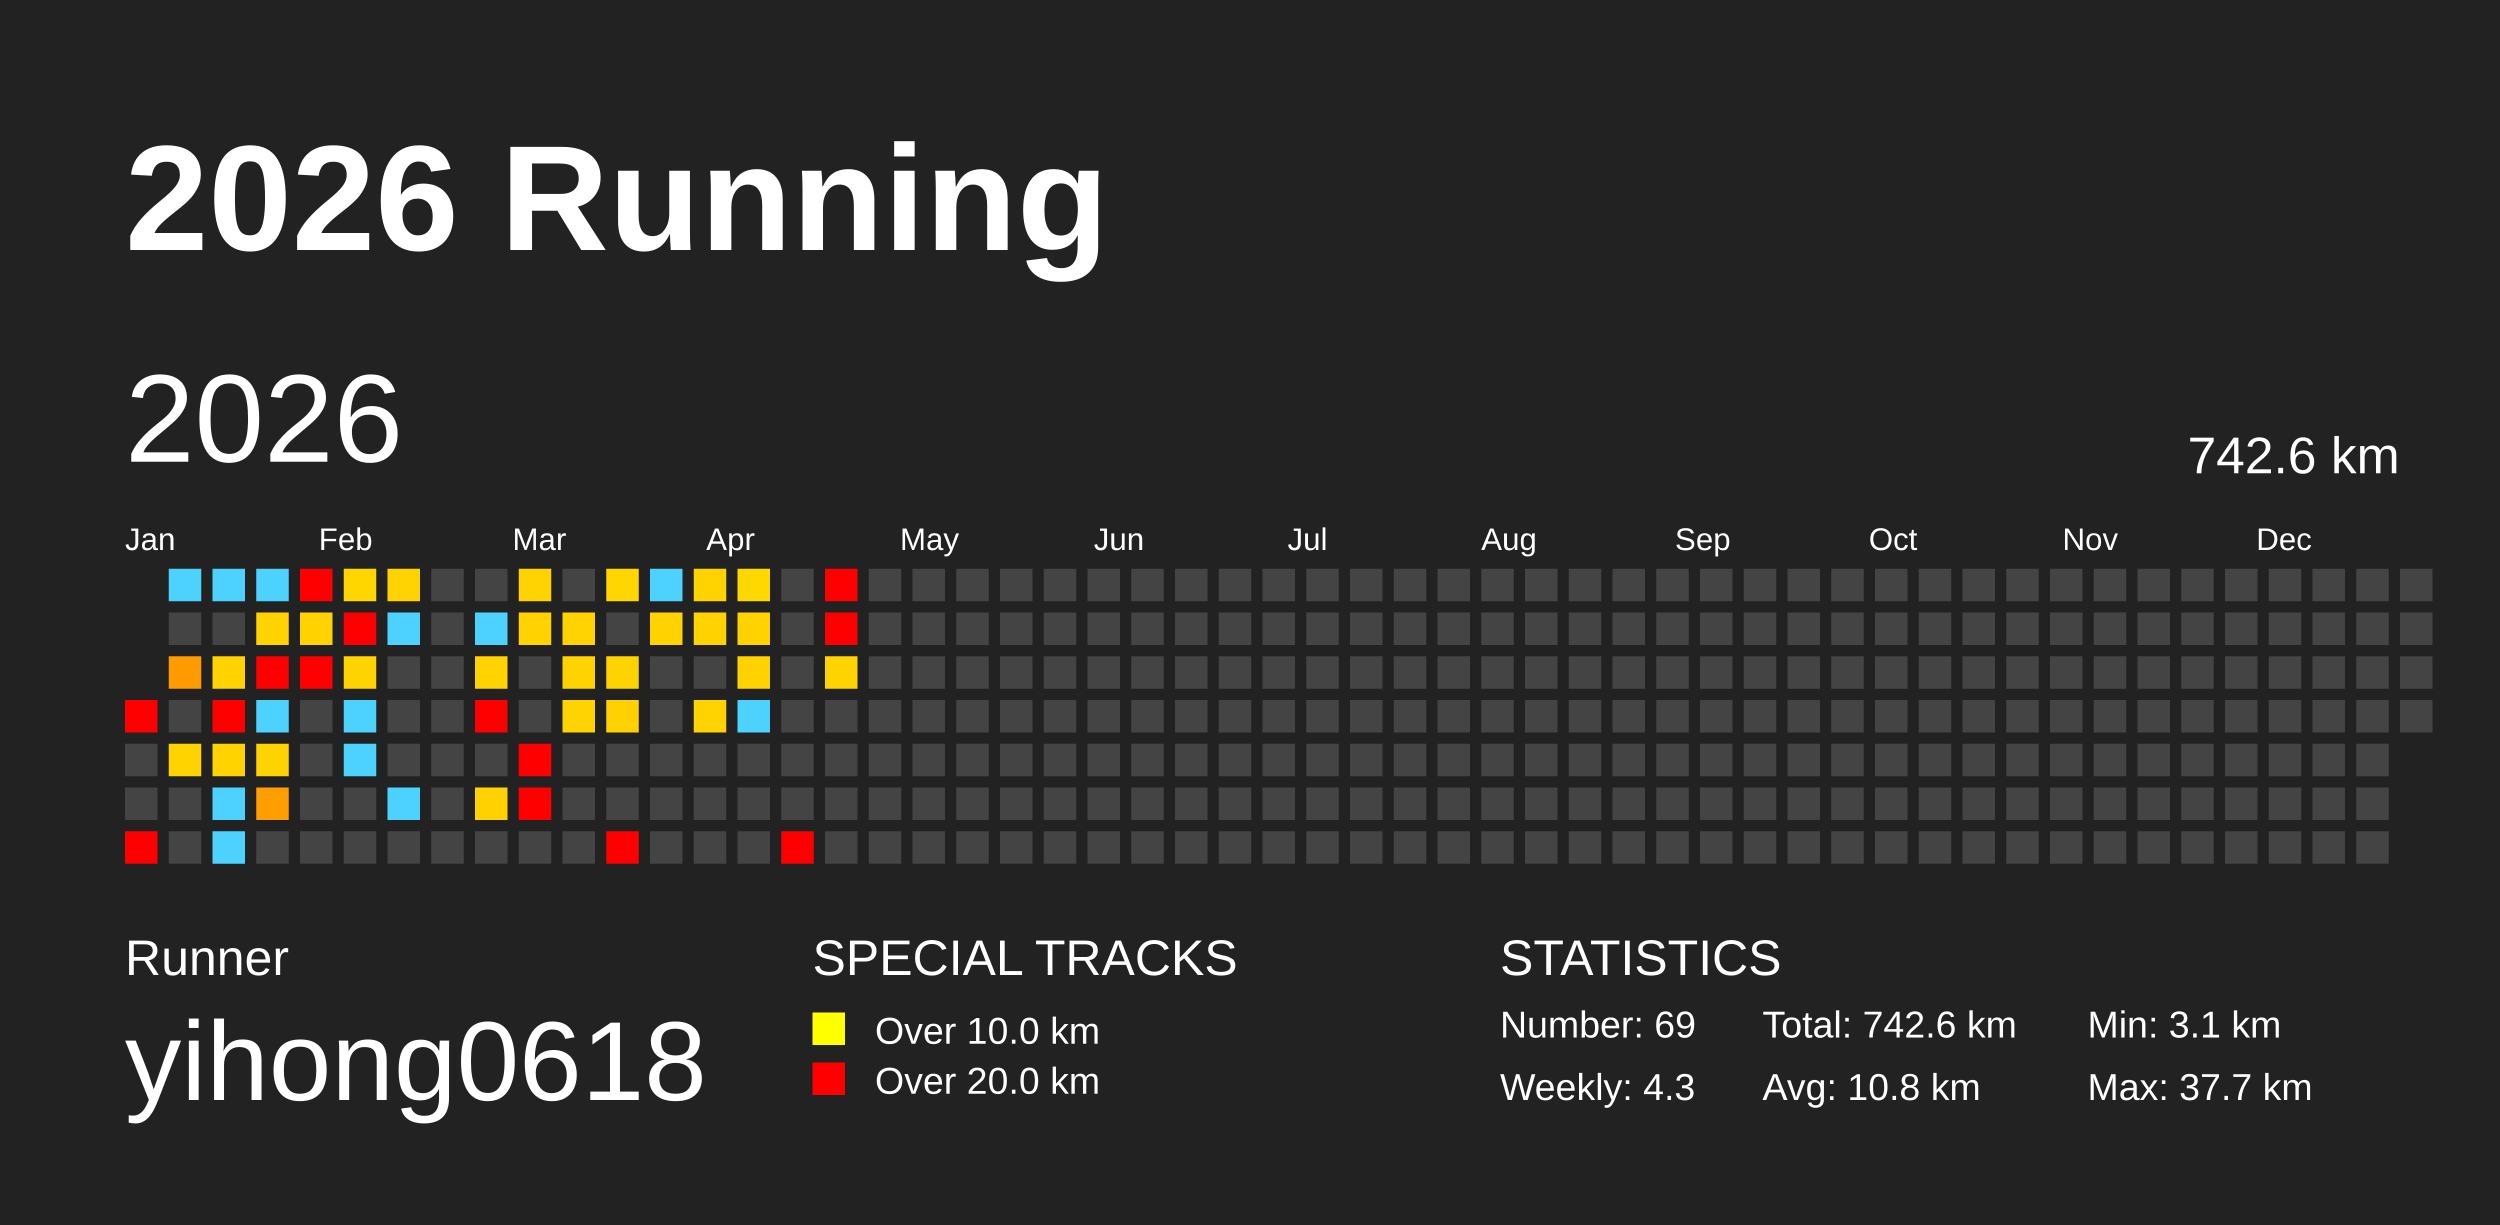
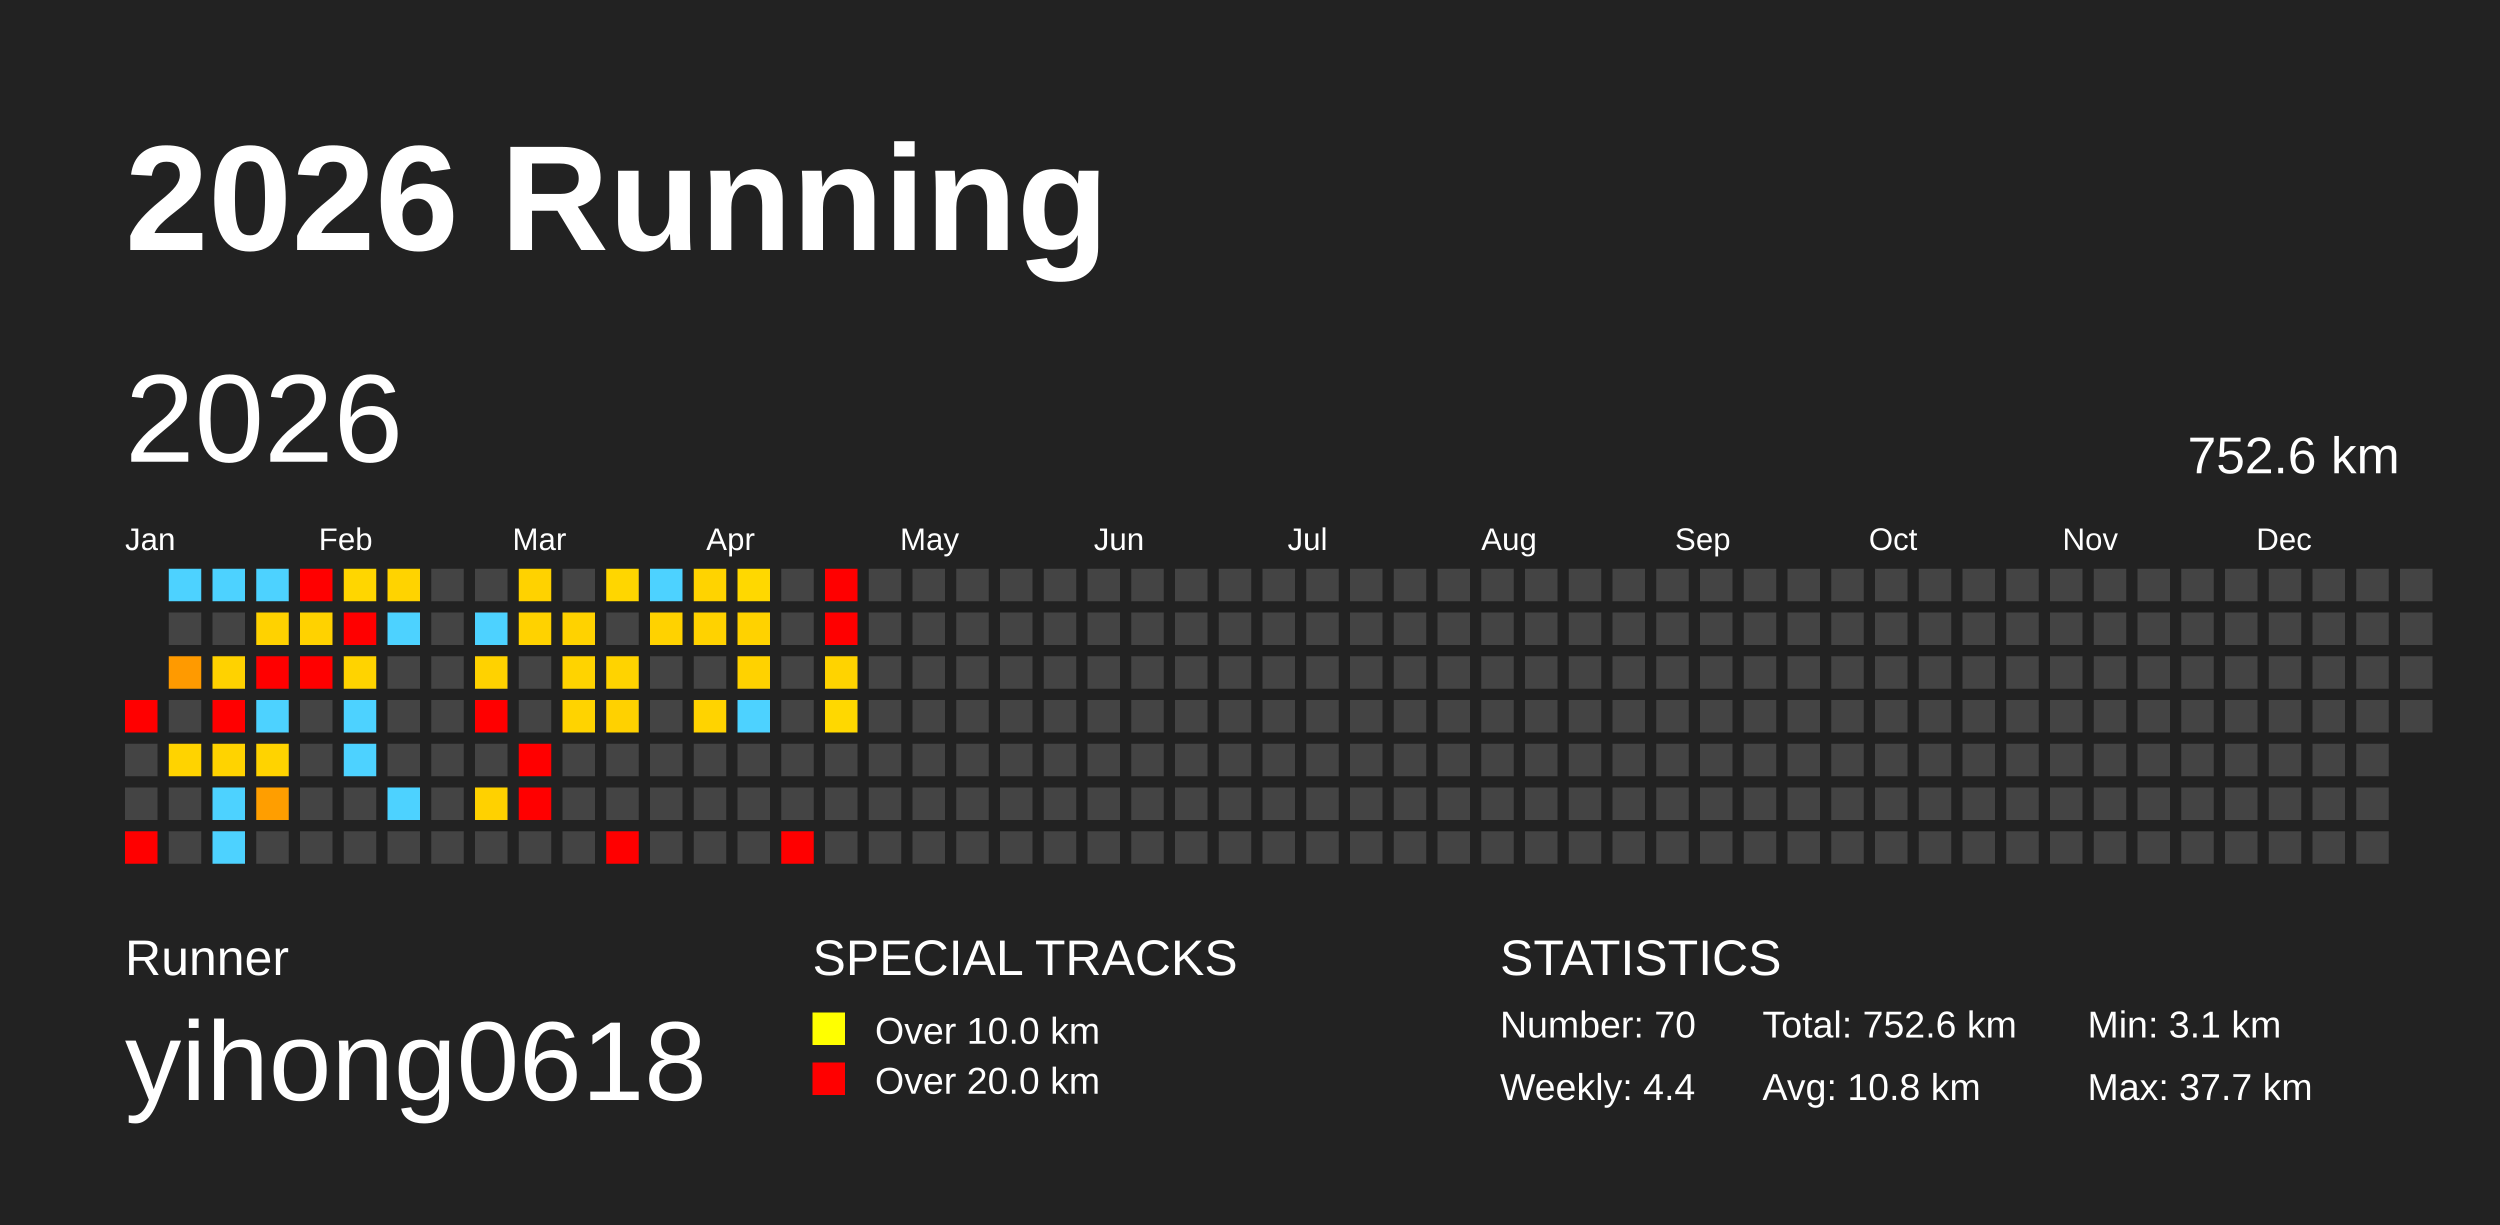
<svg xmlns="http://www.w3.org/2000/svg" baseProfile="full" height="98mm" version="1.1" viewBox="0,0,200,98" width="200mm">
  <defs />
  <rect fill="#222222" height="98" width="200" x="0" y="0" />
  <text fill="#FFFFFF" style="font-size:12px; font-family:Arial; font-weight:bold;" x="10" y="20">2026 Running</text>
  <text fill="#FFFFFF" style="font-size:4px; font-family:Arial" x="10" y="78">Runner</text>
  <text fill="#FFFFFF" style="font-size:9px; font-family:Arial" x="10" y="88">yihong0618</text>
  <text fill="#FFFFFF" style="font-size:4px; font-family:Arial" x="65" y="78">SPECIAL TRACKS</text>
  <rect fill="yellow" height="2.6" width="2.6" x="65" y="81" />
  <text fill="#FFFFFF" style="font-size:3px; font-family:Arial" x="70" y="83.5">Over 10.0 km</text>
  <rect fill="red" height="2.6" width="2.6" x="65" y="85" />
  <text fill="#FFFFFF" style="font-size:3px; font-family:Arial" x="70" y="87.5">Over 20.0 km</text>
  <text fill="#FFFFFF" style="font-size:4px; font-family:Arial" x="120" y="78">STATISTICS</text>
-   <text fill="#FFFFFF" style="font-size:3px; font-family:Arial" x="120" y="83">Number: 69</text>
-   <text fill="#FFFFFF" style="font-size:3px; font-family:Arial" x="120" y="88">Weekly: 4.3</text>
-   <text fill="#FFFFFF" style="font-size:3px; font-family:Arial" x="141" y="83">Total: 742.6 km</text>
+   <text fill="#FFFFFF" style="font-size:3px; font-family:Arial" x="120" y="83">Number: 70</text>
+   <text fill="#FFFFFF" style="font-size:3px; font-family:Arial" x="120" y="88">Weekly: 4.4</text>
+   <text fill="#FFFFFF" style="font-size:3px; font-family:Arial" x="141" y="83">Total: 752.6 km</text>
  <text fill="#FFFFFF" style="font-size:3px; font-family:Arial" x="141" y="88">Avg: 10.8 km</text>
  <text fill="#FFFFFF" style="font-size:3px; font-family:Arial" x="167" y="83">Min: 3.1 km</text>
  <text fill="#FFFFFF" style="font-size:3px; font-family:Arial" x="167" y="88">Max: 37.7 km</text>
  <text dominant-baseline="hanging" fill="#FFFFFF" style="font-size:10.0px; font-family:Arial;" x="10" y="30">2026</text>
-   <text dominant-baseline="hanging" fill="#FFFFFF" style="font-size:4.125px; font-family:Arial;" x="175" y="35">742.6 km</text>
+   <text dominant-baseline="hanging" fill="#FFFFFF" style="font-size:4.125px; font-family:Arial;" x="175" y="35">752.6 km</text>
  <text fill="#FFFFFF" style="font-size:2.5px; font-family:Arial" x="10.0" y="44">Jan</text>
  <text fill="#FFFFFF" style="font-size:2.5px; font-family:Arial" x="25.5" y="44">Feb</text>
  <text fill="#FFFFFF" style="font-size:2.5px; font-family:Arial" x="41.0" y="44">Mar</text>
  <text fill="#FFFFFF" style="font-size:2.5px; font-family:Arial" x="56.5" y="44">Apr</text>
  <text fill="#FFFFFF" style="font-size:2.5px; font-family:Arial" x="72.0" y="44">May</text>
  <text fill="#FFFFFF" style="font-size:2.5px; font-family:Arial" x="87.5" y="44">Jun</text>
  <text fill="#FFFFFF" style="font-size:2.5px; font-family:Arial" x="103.0" y="44">Jul</text>
  <text fill="#FFFFFF" style="font-size:2.5px; font-family:Arial" x="118.5" y="44">Aug</text>
  <text fill="#FFFFFF" style="font-size:2.5px; font-family:Arial" x="134.0" y="44">Sep</text>
  <text fill="#FFFFFF" style="font-size:2.5px; font-family:Arial" x="149.5" y="44">Oct</text>
  <text fill="#FFFFFF" style="font-size:2.5px; font-family:Arial" x="165.0" y="44">Nov</text>
  <text fill="#FFFFFF" style="font-size:2.5px; font-family:Arial" x="180.5" y="44">Dec</text>
  <rect fill="red" height="2.6" width="2.6" x="10.0" y="56.0" />
  <rect fill="#444444" height="2.6" width="2.6" x="10.0" y="59.5" />
  <rect fill="#444444" height="2.6" width="2.6" x="10.0" y="63.0" />
  <rect fill="red" height="2.6" width="2.6" x="10.0" y="66.5" />
  <rect fill="#4dd2ff" height="2.6" width="2.6" x="13.5" y="45.5" />
  <rect fill="#444444" height="2.6" width="2.6" x="13.5" y="49.0" />
  <rect fill="#ff9a00" height="2.6" width="2.6" x="13.5" y="52.5" />
  <rect fill="#444444" height="2.6" width="2.6" x="13.5" y="56.0" />
  <rect fill="#ffd300" height="2.6" width="2.6" x="13.5" y="59.5" />
  <rect fill="#444444" height="2.6" width="2.6" x="13.5" y="63.0" />
  <rect fill="#444444" height="2.6" width="2.6" x="13.5" y="66.5" />
  <rect fill="#4dd2ff" height="2.6" width="2.6" x="17.0" y="45.5" />
  <rect fill="#444444" height="2.6" width="2.6" x="17.0" y="49.0" />
  <rect fill="#ffd200" height="2.6" width="2.6" x="17.0" y="52.5" />
  <rect fill="red" height="2.6" width="2.6" x="17.0" y="56.0" />
  <rect fill="#ffd300" height="2.6" width="2.6" x="17.0" y="59.5" />
  <rect fill="#4dd2ff" height="2.6" width="2.6" x="17.0" y="63.0" />
  <rect fill="#4dd2ff" height="2.6" width="2.6" x="17.0" y="66.5" />
  <rect fill="#4dd2ff" height="2.6" width="2.6" x="20.5" y="45.5" />
  <rect fill="#ffd200" height="2.6" width="2.6" x="20.5" y="49.0" />
  <rect fill="red" height="2.6" width="2.6" x="20.5" y="52.5" />
  <rect fill="#4dd2ff" height="2.6" width="2.6" x="20.5" y="56.0" />
  <rect fill="#ffd300" height="2.6" width="2.6" x="20.5" y="59.5" />
  <rect fill="#ff9e00" height="2.6" width="2.6" x="20.5" y="63.0" />
  <rect fill="#444444" height="2.6" width="2.6" x="20.5" y="66.5" />
  <rect fill="red" height="2.6" width="2.6" x="24.0" y="45.5" />
  <rect fill="#ffd200" height="2.6" width="2.6" x="24.0" y="49.0" />
  <rect fill="red" height="2.6" width="2.6" x="24.0" y="52.5" />
  <rect fill="#444444" height="2.6" width="2.6" x="24.0" y="56.0" />
  <rect fill="#444444" height="2.6" width="2.6" x="24.0" y="59.5" />
  <rect fill="#444444" height="2.6" width="2.6" x="24.0" y="63.0" />
  <rect fill="#444444" height="2.6" width="2.6" x="24.0" y="66.5" />
  <rect fill="#ffd600" height="2.6" width="2.6" x="27.5" y="45.5" />
  <rect fill="red" height="2.6" width="2.6" x="27.5" y="49.0" />
  <rect fill="#ffd300" height="2.6" width="2.6" x="27.5" y="52.5" />
  <rect fill="#4dd2ff" height="2.6" width="2.6" x="27.5" y="56.0" />
  <rect fill="#4dd2ff" height="2.6" width="2.6" x="27.5" y="59.5" />
  <rect fill="#444444" height="2.6" width="2.6" x="27.5" y="63.0" />
  <rect fill="#444444" height="2.6" width="2.6" x="27.5" y="66.5" />
  <rect fill="#ffd300" height="2.6" width="2.6" x="31.0" y="45.5" />
  <rect fill="#4dd2ff" height="2.6" width="2.6" x="31.0" y="49.0" />
  <rect fill="#444444" height="2.6" width="2.6" x="31.0" y="52.5" />
  <rect fill="#444444" height="2.6" width="2.6" x="31.0" y="56.0" />
  <rect fill="#444444" height="2.6" width="2.6" x="31.0" y="59.5" />
  <rect fill="#4dd2ff" height="2.6" width="2.6" x="31.0" y="63.0" />
  <rect fill="#444444" height="2.6" width="2.6" x="31.0" y="66.5" />
  <rect fill="#444444" height="2.6" width="2.6" x="34.5" y="45.5" />
  <rect fill="#444444" height="2.6" width="2.6" x="34.5" y="49.0" />
  <rect fill="#444444" height="2.6" width="2.6" x="34.5" y="52.5" />
  <rect fill="#444444" height="2.6" width="2.6" x="34.5" y="56.0" />
  <rect fill="#444444" height="2.6" width="2.6" x="34.5" y="59.5" />
  <rect fill="#444444" height="2.6" width="2.6" x="34.5" y="63.0" />
  <rect fill="#444444" height="2.6" width="2.6" x="34.5" y="66.5" />
  <rect fill="#444444" height="2.6" width="2.6" x="38.0" y="45.5" />
  <rect fill="#4dd2ff" height="2.6" width="2.6" x="38.0" y="49.0" />
  <rect fill="#ffd200" height="2.6" width="2.6" x="38.0" y="52.5" />
  <rect fill="red" height="2.6" width="2.6" x="38.0" y="56.0" />
  <rect fill="#444444" height="2.6" width="2.6" x="38.0" y="59.5" />
  <rect fill="#ffd100" height="2.6" width="2.6" x="38.0" y="63.0" />
  <rect fill="#444444" height="2.6" width="2.6" x="38.0" y="66.5" />
  <rect fill="#ffd200" height="2.6" width="2.6" x="41.5" y="45.5" />
  <rect fill="#ffd200" height="2.6" width="2.6" x="41.5" y="49.0" />
  <rect fill="#444444" height="2.6" width="2.6" x="41.5" y="52.5" />
  <rect fill="#444444" height="2.6" width="2.6" x="41.5" y="56.0" />
  <rect fill="red" height="2.6" width="2.6" x="41.5" y="59.5" />
  <rect fill="red" height="2.6" width="2.6" x="41.5" y="63.0" />
  <rect fill="#444444" height="2.6" width="2.6" x="41.5" y="66.5" />
  <rect fill="#444444" height="2.6" width="2.6" x="45.0" y="45.5" />
  <rect fill="#ffd200" height="2.6" width="2.6" x="45.0" y="49.0" />
  <rect fill="#ffd300" height="2.6" width="2.6" x="45.0" y="52.5" />
  <rect fill="#ffd300" height="2.6" width="2.6" x="45.0" y="56.0" />
  <rect fill="#444444" height="2.6" width="2.6" x="45.0" y="59.5" />
  <rect fill="#444444" height="2.6" width="2.6" x="45.0" y="63.0" />
  <rect fill="#444444" height="2.6" width="2.6" x="45.0" y="66.5" />
  <rect fill="#ffd600" height="2.6" width="2.6" x="48.5" y="45.5" />
  <rect fill="#444444" height="2.6" width="2.6" x="48.5" y="49.0" />
  <rect fill="#ffd300" height="2.6" width="2.6" x="48.5" y="52.5" />
  <rect fill="#ffd100" height="2.6" width="2.6" x="48.5" y="56.0" />
  <rect fill="#444444" height="2.6" width="2.6" x="48.5" y="59.5" />
  <rect fill="#444444" height="2.6" width="2.6" x="48.5" y="63.0" />
  <rect fill="red" height="2.6" width="2.6" x="48.5" y="66.5" />
  <rect fill="#4dd2ff" height="2.6" width="2.6" x="52.0" y="45.5" />
  <rect fill="#ffd200" height="2.6" width="2.6" x="52.0" y="49.0" />
  <rect fill="#444444" height="2.6" width="2.6" x="52.0" y="52.5" />
  <rect fill="#444444" height="2.6" width="2.6" x="52.0" y="56.0" />
  <rect fill="#444444" height="2.6" width="2.6" x="52.0" y="59.5" />
  <rect fill="#444444" height="2.6" width="2.6" x="52.0" y="63.0" />
  <rect fill="#444444" height="2.6" width="2.6" x="52.0" y="66.5" />
  <rect fill="#ffd300" height="2.6" width="2.6" x="55.5" y="45.5" />
  <rect fill="#ffd200" height="2.6" width="2.6" x="55.5" y="49.0" />
  <rect fill="#444444" height="2.6" width="2.6" x="55.5" y="52.5" />
  <rect fill="#ffd300" height="2.6" width="2.6" x="55.5" y="56.0" />
  <rect fill="#444444" height="2.6" width="2.6" x="55.5" y="59.5" />
  <rect fill="#444444" height="2.6" width="2.6" x="55.5" y="63.0" />
  <rect fill="#444444" height="2.6" width="2.6" x="55.5" y="66.5" />
  <rect fill="#ffd800" height="2.6" width="2.6" x="59.0" y="45.5" />
  <rect fill="#ffd200" height="2.6" width="2.6" x="59.0" y="49.0" />
  <rect fill="#ffd200" height="2.6" width="2.6" x="59.0" y="52.5" />
  <rect fill="#4dd2ff" height="2.6" width="2.6" x="59.0" y="56.0" />
  <rect fill="#444444" height="2.6" width="2.6" x="59.0" y="59.5" />
  <rect fill="#444444" height="2.6" width="2.6" x="59.0" y="63.0" />
  <rect fill="#444444" height="2.6" width="2.6" x="59.0" y="66.5" />
  <rect fill="#444444" height="2.6" width="2.6" x="62.5" y="45.5" />
  <rect fill="#444444" height="2.6" width="2.6" x="62.5" y="49.0" />
  <rect fill="#444444" height="2.6" width="2.6" x="62.5" y="52.5" />
  <rect fill="#444444" height="2.6" width="2.6" x="62.5" y="56.0" />
  <rect fill="#444444" height="2.6" width="2.6" x="62.5" y="59.5" />
  <rect fill="#444444" height="2.6" width="2.6" x="62.5" y="63.0" />
  <rect fill="red" height="2.6" width="2.6" x="62.5" y="66.5" />
  <rect fill="red" height="2.6" width="2.6" x="66.0" y="45.5" />
  <rect fill="red" height="2.6" width="2.6" x="66.0" y="49.0" />
  <rect fill="#ffd300" height="2.6" width="2.6" x="66.0" y="52.5" />
-   <rect fill="#444444" height="2.6" width="2.6" x="66.0" y="56.0" />
+   <rect fill="#ffd800" height="2.6" width="2.6" x="66.0" y="56.0" />
  <rect fill="#444444" height="2.6" width="2.6" x="66.0" y="59.5" />
  <rect fill="#444444" height="2.6" width="2.6" x="66.0" y="63.0" />
  <rect fill="#444444" height="2.6" width="2.6" x="66.0" y="66.5" />
  <rect fill="#444444" height="2.6" width="2.6" x="69.5" y="45.5" />
  <rect fill="#444444" height="2.6" width="2.6" x="69.5" y="49.0" />
  <rect fill="#444444" height="2.6" width="2.6" x="69.5" y="52.5" />
  <rect fill="#444444" height="2.6" width="2.6" x="69.5" y="56.0" />
  <rect fill="#444444" height="2.6" width="2.6" x="69.5" y="59.5" />
  <rect fill="#444444" height="2.6" width="2.6" x="69.5" y="63.0" />
  <rect fill="#444444" height="2.6" width="2.6" x="69.5" y="66.5" />
  <rect fill="#444444" height="2.6" width="2.6" x="73.0" y="45.5" />
  <rect fill="#444444" height="2.6" width="2.6" x="73.0" y="49.0" />
  <rect fill="#444444" height="2.6" width="2.6" x="73.0" y="52.5" />
  <rect fill="#444444" height="2.6" width="2.6" x="73.0" y="56.0" />
  <rect fill="#444444" height="2.6" width="2.6" x="73.0" y="59.5" />
  <rect fill="#444444" height="2.6" width="2.6" x="73.0" y="63.0" />
  <rect fill="#444444" height="2.6" width="2.6" x="73.0" y="66.5" />
  <rect fill="#444444" height="2.6" width="2.6" x="76.5" y="45.5" />
  <rect fill="#444444" height="2.6" width="2.6" x="76.5" y="49.0" />
  <rect fill="#444444" height="2.6" width="2.6" x="76.5" y="52.5" />
  <rect fill="#444444" height="2.6" width="2.6" x="76.5" y="56.0" />
  <rect fill="#444444" height="2.6" width="2.6" x="76.5" y="59.5" />
  <rect fill="#444444" height="2.6" width="2.6" x="76.5" y="63.0" />
  <rect fill="#444444" height="2.6" width="2.6" x="76.5" y="66.5" />
  <rect fill="#444444" height="2.6" width="2.6" x="80.0" y="45.5" />
  <rect fill="#444444" height="2.6" width="2.6" x="80.0" y="49.0" />
  <rect fill="#444444" height="2.6" width="2.6" x="80.0" y="52.5" />
  <rect fill="#444444" height="2.6" width="2.6" x="80.0" y="56.0" />
  <rect fill="#444444" height="2.6" width="2.6" x="80.0" y="59.5" />
  <rect fill="#444444" height="2.6" width="2.6" x="80.0" y="63.0" />
  <rect fill="#444444" height="2.6" width="2.6" x="80.0" y="66.5" />
  <rect fill="#444444" height="2.6" width="2.6" x="83.5" y="45.5" />
  <rect fill="#444444" height="2.6" width="2.6" x="83.5" y="49.0" />
  <rect fill="#444444" height="2.6" width="2.6" x="83.5" y="52.5" />
  <rect fill="#444444" height="2.6" width="2.6" x="83.5" y="56.0" />
  <rect fill="#444444" height="2.6" width="2.6" x="83.5" y="59.5" />
  <rect fill="#444444" height="2.6" width="2.6" x="83.5" y="63.0" />
  <rect fill="#444444" height="2.6" width="2.6" x="83.5" y="66.5" />
  <rect fill="#444444" height="2.6" width="2.6" x="87.0" y="45.5" />
  <rect fill="#444444" height="2.6" width="2.6" x="87.0" y="49.0" />
  <rect fill="#444444" height="2.6" width="2.6" x="87.0" y="52.5" />
  <rect fill="#444444" height="2.6" width="2.6" x="87.0" y="56.0" />
  <rect fill="#444444" height="2.6" width="2.6" x="87.0" y="59.5" />
  <rect fill="#444444" height="2.6" width="2.6" x="87.0" y="63.0" />
  <rect fill="#444444" height="2.6" width="2.6" x="87.0" y="66.5" />
  <rect fill="#444444" height="2.6" width="2.6" x="90.5" y="45.5" />
  <rect fill="#444444" height="2.6" width="2.6" x="90.5" y="49.0" />
  <rect fill="#444444" height="2.6" width="2.6" x="90.5" y="52.5" />
  <rect fill="#444444" height="2.6" width="2.6" x="90.5" y="56.0" />
  <rect fill="#444444" height="2.6" width="2.6" x="90.5" y="59.5" />
  <rect fill="#444444" height="2.6" width="2.6" x="90.5" y="63.0" />
  <rect fill="#444444" height="2.6" width="2.6" x="90.5" y="66.5" />
  <rect fill="#444444" height="2.6" width="2.6" x="94.0" y="45.5" />
  <rect fill="#444444" height="2.6" width="2.6" x="94.0" y="49.0" />
  <rect fill="#444444" height="2.6" width="2.6" x="94.0" y="52.5" />
  <rect fill="#444444" height="2.6" width="2.6" x="94.0" y="56.0" />
  <rect fill="#444444" height="2.6" width="2.6" x="94.0" y="59.5" />
  <rect fill="#444444" height="2.6" width="2.6" x="94.0" y="63.0" />
  <rect fill="#444444" height="2.6" width="2.6" x="94.0" y="66.5" />
  <rect fill="#444444" height="2.6" width="2.6" x="97.5" y="45.5" />
  <rect fill="#444444" height="2.6" width="2.6" x="97.5" y="49.0" />
  <rect fill="#444444" height="2.6" width="2.6" x="97.5" y="52.5" />
  <rect fill="#444444" height="2.6" width="2.6" x="97.5" y="56.0" />
  <rect fill="#444444" height="2.6" width="2.6" x="97.5" y="59.5" />
  <rect fill="#444444" height="2.6" width="2.6" x="97.5" y="63.0" />
  <rect fill="#444444" height="2.6" width="2.6" x="97.5" y="66.5" />
  <rect fill="#444444" height="2.6" width="2.6" x="101.0" y="45.5" />
  <rect fill="#444444" height="2.6" width="2.6" x="101.0" y="49.0" />
  <rect fill="#444444" height="2.6" width="2.6" x="101.0" y="52.5" />
  <rect fill="#444444" height="2.6" width="2.6" x="101.0" y="56.0" />
  <rect fill="#444444" height="2.6" width="2.6" x="101.0" y="59.5" />
  <rect fill="#444444" height="2.6" width="2.6" x="101.0" y="63.0" />
  <rect fill="#444444" height="2.6" width="2.6" x="101.0" y="66.5" />
  <rect fill="#444444" height="2.6" width="2.6" x="104.5" y="45.5" />
  <rect fill="#444444" height="2.6" width="2.6" x="104.5" y="49.0" />
  <rect fill="#444444" height="2.6" width="2.6" x="104.5" y="52.5" />
  <rect fill="#444444" height="2.6" width="2.6" x="104.5" y="56.0" />
  <rect fill="#444444" height="2.6" width="2.6" x="104.5" y="59.5" />
  <rect fill="#444444" height="2.6" width="2.6" x="104.5" y="63.0" />
  <rect fill="#444444" height="2.6" width="2.6" x="104.5" y="66.5" />
  <rect fill="#444444" height="2.6" width="2.6" x="108.0" y="45.5" />
  <rect fill="#444444" height="2.6" width="2.6" x="108.0" y="49.0" />
  <rect fill="#444444" height="2.6" width="2.6" x="108.0" y="52.5" />
  <rect fill="#444444" height="2.6" width="2.6" x="108.0" y="56.0" />
  <rect fill="#444444" height="2.6" width="2.6" x="108.0" y="59.5" />
  <rect fill="#444444" height="2.6" width="2.6" x="108.0" y="63.0" />
  <rect fill="#444444" height="2.6" width="2.6" x="108.0" y="66.5" />
  <rect fill="#444444" height="2.6" width="2.6" x="111.5" y="45.5" />
  <rect fill="#444444" height="2.6" width="2.6" x="111.5" y="49.0" />
  <rect fill="#444444" height="2.6" width="2.6" x="111.5" y="52.5" />
  <rect fill="#444444" height="2.6" width="2.6" x="111.5" y="56.0" />
  <rect fill="#444444" height="2.6" width="2.6" x="111.5" y="59.5" />
  <rect fill="#444444" height="2.6" width="2.6" x="111.5" y="63.0" />
  <rect fill="#444444" height="2.6" width="2.6" x="111.5" y="66.5" />
  <rect fill="#444444" height="2.6" width="2.6" x="115.0" y="45.5" />
  <rect fill="#444444" height="2.6" width="2.6" x="115.0" y="49.0" />
  <rect fill="#444444" height="2.6" width="2.6" x="115.0" y="52.5" />
  <rect fill="#444444" height="2.6" width="2.6" x="115.0" y="56.0" />
  <rect fill="#444444" height="2.6" width="2.6" x="115.0" y="59.5" />
  <rect fill="#444444" height="2.6" width="2.6" x="115.0" y="63.0" />
  <rect fill="#444444" height="2.6" width="2.6" x="115.0" y="66.5" />
  <rect fill="#444444" height="2.6" width="2.6" x="118.5" y="45.5" />
  <rect fill="#444444" height="2.6" width="2.6" x="118.5" y="49.0" />
  <rect fill="#444444" height="2.6" width="2.6" x="118.5" y="52.5" />
  <rect fill="#444444" height="2.6" width="2.6" x="118.5" y="56.0" />
  <rect fill="#444444" height="2.6" width="2.6" x="118.5" y="59.5" />
  <rect fill="#444444" height="2.6" width="2.6" x="118.5" y="63.0" />
  <rect fill="#444444" height="2.6" width="2.6" x="118.5" y="66.5" />
  <rect fill="#444444" height="2.6" width="2.6" x="122.0" y="45.5" />
  <rect fill="#444444" height="2.6" width="2.6" x="122.0" y="49.0" />
  <rect fill="#444444" height="2.6" width="2.6" x="122.0" y="52.5" />
  <rect fill="#444444" height="2.6" width="2.6" x="122.0" y="56.0" />
  <rect fill="#444444" height="2.6" width="2.6" x="122.0" y="59.5" />
  <rect fill="#444444" height="2.6" width="2.6" x="122.0" y="63.0" />
  <rect fill="#444444" height="2.6" width="2.6" x="122.0" y="66.5" />
  <rect fill="#444444" height="2.6" width="2.6" x="125.5" y="45.5" />
  <rect fill="#444444" height="2.6" width="2.6" x="125.5" y="49.0" />
  <rect fill="#444444" height="2.6" width="2.6" x="125.5" y="52.5" />
  <rect fill="#444444" height="2.6" width="2.6" x="125.5" y="56.0" />
  <rect fill="#444444" height="2.6" width="2.6" x="125.5" y="59.5" />
  <rect fill="#444444" height="2.6" width="2.6" x="125.5" y="63.0" />
  <rect fill="#444444" height="2.6" width="2.6" x="125.5" y="66.5" />
  <rect fill="#444444" height="2.6" width="2.6" x="129.0" y="45.5" />
  <rect fill="#444444" height="2.6" width="2.6" x="129.0" y="49.0" />
  <rect fill="#444444" height="2.6" width="2.6" x="129.0" y="52.5" />
  <rect fill="#444444" height="2.6" width="2.6" x="129.0" y="56.0" />
  <rect fill="#444444" height="2.6" width="2.6" x="129.0" y="59.5" />
  <rect fill="#444444" height="2.6" width="2.6" x="129.0" y="63.0" />
  <rect fill="#444444" height="2.6" width="2.6" x="129.0" y="66.5" />
  <rect fill="#444444" height="2.6" width="2.6" x="132.5" y="45.5" />
  <rect fill="#444444" height="2.6" width="2.6" x="132.5" y="49.0" />
  <rect fill="#444444" height="2.6" width="2.6" x="132.5" y="52.5" />
  <rect fill="#444444" height="2.6" width="2.6" x="132.5" y="56.0" />
  <rect fill="#444444" height="2.6" width="2.6" x="132.5" y="59.5" />
  <rect fill="#444444" height="2.6" width="2.6" x="132.5" y="63.0" />
  <rect fill="#444444" height="2.6" width="2.6" x="132.5" y="66.5" />
  <rect fill="#444444" height="2.6" width="2.6" x="136.0" y="45.5" />
  <rect fill="#444444" height="2.6" width="2.6" x="136.0" y="49.0" />
  <rect fill="#444444" height="2.6" width="2.6" x="136.0" y="52.5" />
  <rect fill="#444444" height="2.6" width="2.6" x="136.0" y="56.0" />
  <rect fill="#444444" height="2.6" width="2.6" x="136.0" y="59.5" />
  <rect fill="#444444" height="2.6" width="2.6" x="136.0" y="63.0" />
  <rect fill="#444444" height="2.6" width="2.6" x="136.0" y="66.5" />
  <rect fill="#444444" height="2.6" width="2.6" x="139.5" y="45.5" />
  <rect fill="#444444" height="2.6" width="2.6" x="139.5" y="49.0" />
  <rect fill="#444444" height="2.6" width="2.6" x="139.5" y="52.5" />
  <rect fill="#444444" height="2.6" width="2.6" x="139.5" y="56.0" />
  <rect fill="#444444" height="2.6" width="2.6" x="139.5" y="59.5" />
  <rect fill="#444444" height="2.6" width="2.6" x="139.5" y="63.0" />
  <rect fill="#444444" height="2.6" width="2.6" x="139.5" y="66.5" />
  <rect fill="#444444" height="2.6" width="2.6" x="143.0" y="45.5" />
  <rect fill="#444444" height="2.6" width="2.6" x="143.0" y="49.0" />
  <rect fill="#444444" height="2.6" width="2.6" x="143.0" y="52.5" />
  <rect fill="#444444" height="2.6" width="2.6" x="143.0" y="56.0" />
  <rect fill="#444444" height="2.6" width="2.6" x="143.0" y="59.5" />
  <rect fill="#444444" height="2.6" width="2.6" x="143.0" y="63.0" />
  <rect fill="#444444" height="2.6" width="2.6" x="143.0" y="66.5" />
  <rect fill="#444444" height="2.6" width="2.6" x="146.5" y="45.5" />
  <rect fill="#444444" height="2.6" width="2.6" x="146.5" y="49.0" />
  <rect fill="#444444" height="2.6" width="2.6" x="146.5" y="52.5" />
  <rect fill="#444444" height="2.6" width="2.6" x="146.5" y="56.0" />
  <rect fill="#444444" height="2.6" width="2.6" x="146.5" y="59.5" />
  <rect fill="#444444" height="2.6" width="2.6" x="146.5" y="63.0" />
  <rect fill="#444444" height="2.6" width="2.6" x="146.5" y="66.5" />
  <rect fill="#444444" height="2.6" width="2.6" x="150.0" y="45.5" />
  <rect fill="#444444" height="2.6" width="2.6" x="150.0" y="49.0" />
  <rect fill="#444444" height="2.6" width="2.6" x="150.0" y="52.5" />
  <rect fill="#444444" height="2.6" width="2.6" x="150.0" y="56.0" />
  <rect fill="#444444" height="2.6" width="2.6" x="150.0" y="59.5" />
  <rect fill="#444444" height="2.6" width="2.6" x="150.0" y="63.0" />
  <rect fill="#444444" height="2.6" width="2.6" x="150.0" y="66.5" />
  <rect fill="#444444" height="2.6" width="2.6" x="153.5" y="45.5" />
  <rect fill="#444444" height="2.6" width="2.6" x="153.5" y="49.0" />
  <rect fill="#444444" height="2.6" width="2.6" x="153.5" y="52.5" />
  <rect fill="#444444" height="2.6" width="2.6" x="153.5" y="56.0" />
  <rect fill="#444444" height="2.6" width="2.6" x="153.5" y="59.5" />
  <rect fill="#444444" height="2.6" width="2.6" x="153.5" y="63.0" />
  <rect fill="#444444" height="2.6" width="2.6" x="153.5" y="66.5" />
  <rect fill="#444444" height="2.6" width="2.6" x="157.0" y="45.5" />
  <rect fill="#444444" height="2.6" width="2.6" x="157.0" y="49.0" />
  <rect fill="#444444" height="2.6" width="2.6" x="157.0" y="52.5" />
  <rect fill="#444444" height="2.6" width="2.6" x="157.0" y="56.0" />
  <rect fill="#444444" height="2.6" width="2.6" x="157.0" y="59.5" />
  <rect fill="#444444" height="2.6" width="2.6" x="157.0" y="63.0" />
  <rect fill="#444444" height="2.6" width="2.6" x="157.0" y="66.5" />
  <rect fill="#444444" height="2.6" width="2.6" x="160.5" y="45.5" />
  <rect fill="#444444" height="2.6" width="2.6" x="160.5" y="49.0" />
  <rect fill="#444444" height="2.6" width="2.6" x="160.5" y="52.5" />
  <rect fill="#444444" height="2.6" width="2.6" x="160.5" y="56.0" />
  <rect fill="#444444" height="2.6" width="2.6" x="160.5" y="59.5" />
  <rect fill="#444444" height="2.6" width="2.6" x="160.5" y="63.0" />
  <rect fill="#444444" height="2.6" width="2.6" x="160.5" y="66.5" />
  <rect fill="#444444" height="2.6" width="2.6" x="164.0" y="45.5" />
  <rect fill="#444444" height="2.6" width="2.6" x="164.0" y="49.0" />
  <rect fill="#444444" height="2.6" width="2.6" x="164.0" y="52.5" />
  <rect fill="#444444" height="2.6" width="2.6" x="164.0" y="56.0" />
  <rect fill="#444444" height="2.6" width="2.6" x="164.0" y="59.5" />
  <rect fill="#444444" height="2.6" width="2.6" x="164.0" y="63.0" />
  <rect fill="#444444" height="2.6" width="2.6" x="164.0" y="66.5" />
  <rect fill="#444444" height="2.6" width="2.6" x="167.5" y="45.5" />
  <rect fill="#444444" height="2.6" width="2.6" x="167.5" y="49.0" />
  <rect fill="#444444" height="2.6" width="2.6" x="167.5" y="52.5" />
  <rect fill="#444444" height="2.6" width="2.6" x="167.5" y="56.0" />
  <rect fill="#444444" height="2.6" width="2.6" x="167.5" y="59.5" />
  <rect fill="#444444" height="2.6" width="2.6" x="167.5" y="63.0" />
  <rect fill="#444444" height="2.6" width="2.6" x="167.5" y="66.5" />
  <rect fill="#444444" height="2.6" width="2.6" x="171.0" y="45.5" />
  <rect fill="#444444" height="2.6" width="2.6" x="171.0" y="49.0" />
  <rect fill="#444444" height="2.6" width="2.6" x="171.0" y="52.5" />
  <rect fill="#444444" height="2.6" width="2.6" x="171.0" y="56.0" />
  <rect fill="#444444" height="2.6" width="2.6" x="171.0" y="59.5" />
  <rect fill="#444444" height="2.6" width="2.6" x="171.0" y="63.0" />
  <rect fill="#444444" height="2.6" width="2.6" x="171.0" y="66.5" />
  <rect fill="#444444" height="2.6" width="2.6" x="174.5" y="45.5" />
  <rect fill="#444444" height="2.6" width="2.6" x="174.5" y="49.0" />
  <rect fill="#444444" height="2.6" width="2.6" x="174.5" y="52.5" />
  <rect fill="#444444" height="2.6" width="2.6" x="174.5" y="56.0" />
  <rect fill="#444444" height="2.6" width="2.6" x="174.5" y="59.5" />
  <rect fill="#444444" height="2.6" width="2.6" x="174.5" y="63.0" />
  <rect fill="#444444" height="2.6" width="2.6" x="174.5" y="66.5" />
  <rect fill="#444444" height="2.6" width="2.6" x="178.0" y="45.5" />
  <rect fill="#444444" height="2.6" width="2.6" x="178.0" y="49.0" />
  <rect fill="#444444" height="2.6" width="2.6" x="178.0" y="52.5" />
  <rect fill="#444444" height="2.6" width="2.6" x="178.0" y="56.0" />
  <rect fill="#444444" height="2.6" width="2.6" x="178.0" y="59.5" />
  <rect fill="#444444" height="2.6" width="2.6" x="178.0" y="63.0" />
  <rect fill="#444444" height="2.6" width="2.6" x="178.0" y="66.5" />
  <rect fill="#444444" height="2.6" width="2.6" x="181.5" y="45.5" />
  <rect fill="#444444" height="2.6" width="2.6" x="181.5" y="49.0" />
  <rect fill="#444444" height="2.6" width="2.6" x="181.5" y="52.5" />
  <rect fill="#444444" height="2.6" width="2.6" x="181.5" y="56.0" />
  <rect fill="#444444" height="2.6" width="2.6" x="181.5" y="59.5" />
  <rect fill="#444444" height="2.6" width="2.6" x="181.5" y="63.0" />
  <rect fill="#444444" height="2.6" width="2.6" x="181.5" y="66.5" />
  <rect fill="#444444" height="2.6" width="2.6" x="185.0" y="45.5" />
  <rect fill="#444444" height="2.6" width="2.6" x="185.0" y="49.0" />
  <rect fill="#444444" height="2.6" width="2.6" x="185.0" y="52.5" />
  <rect fill="#444444" height="2.6" width="2.6" x="185.0" y="56.0" />
  <rect fill="#444444" height="2.6" width="2.6" x="185.0" y="59.5" />
  <rect fill="#444444" height="2.6" width="2.6" x="185.0" y="63.0" />
  <rect fill="#444444" height="2.6" width="2.6" x="185.0" y="66.5" />
  <rect fill="#444444" height="2.6" width="2.6" x="188.5" y="45.5" />
  <rect fill="#444444" height="2.6" width="2.6" x="188.5" y="49.0" />
  <rect fill="#444444" height="2.6" width="2.6" x="188.5" y="52.5" />
  <rect fill="#444444" height="2.6" width="2.6" x="188.5" y="56.0" />
  <rect fill="#444444" height="2.6" width="2.6" x="188.5" y="59.5" />
  <rect fill="#444444" height="2.6" width="2.6" x="188.5" y="63.0" />
  <rect fill="#444444" height="2.6" width="2.6" x="188.5" y="66.5" />
  <rect fill="#444444" height="2.6" width="2.6" x="192.0" y="45.5" />
  <rect fill="#444444" height="2.6" width="2.6" x="192.0" y="49.0" />
  <rect fill="#444444" height="2.6" width="2.6" x="192.0" y="52.5" />
  <rect fill="#444444" height="2.6" width="2.6" x="192.0" y="56.0" />
</svg>
